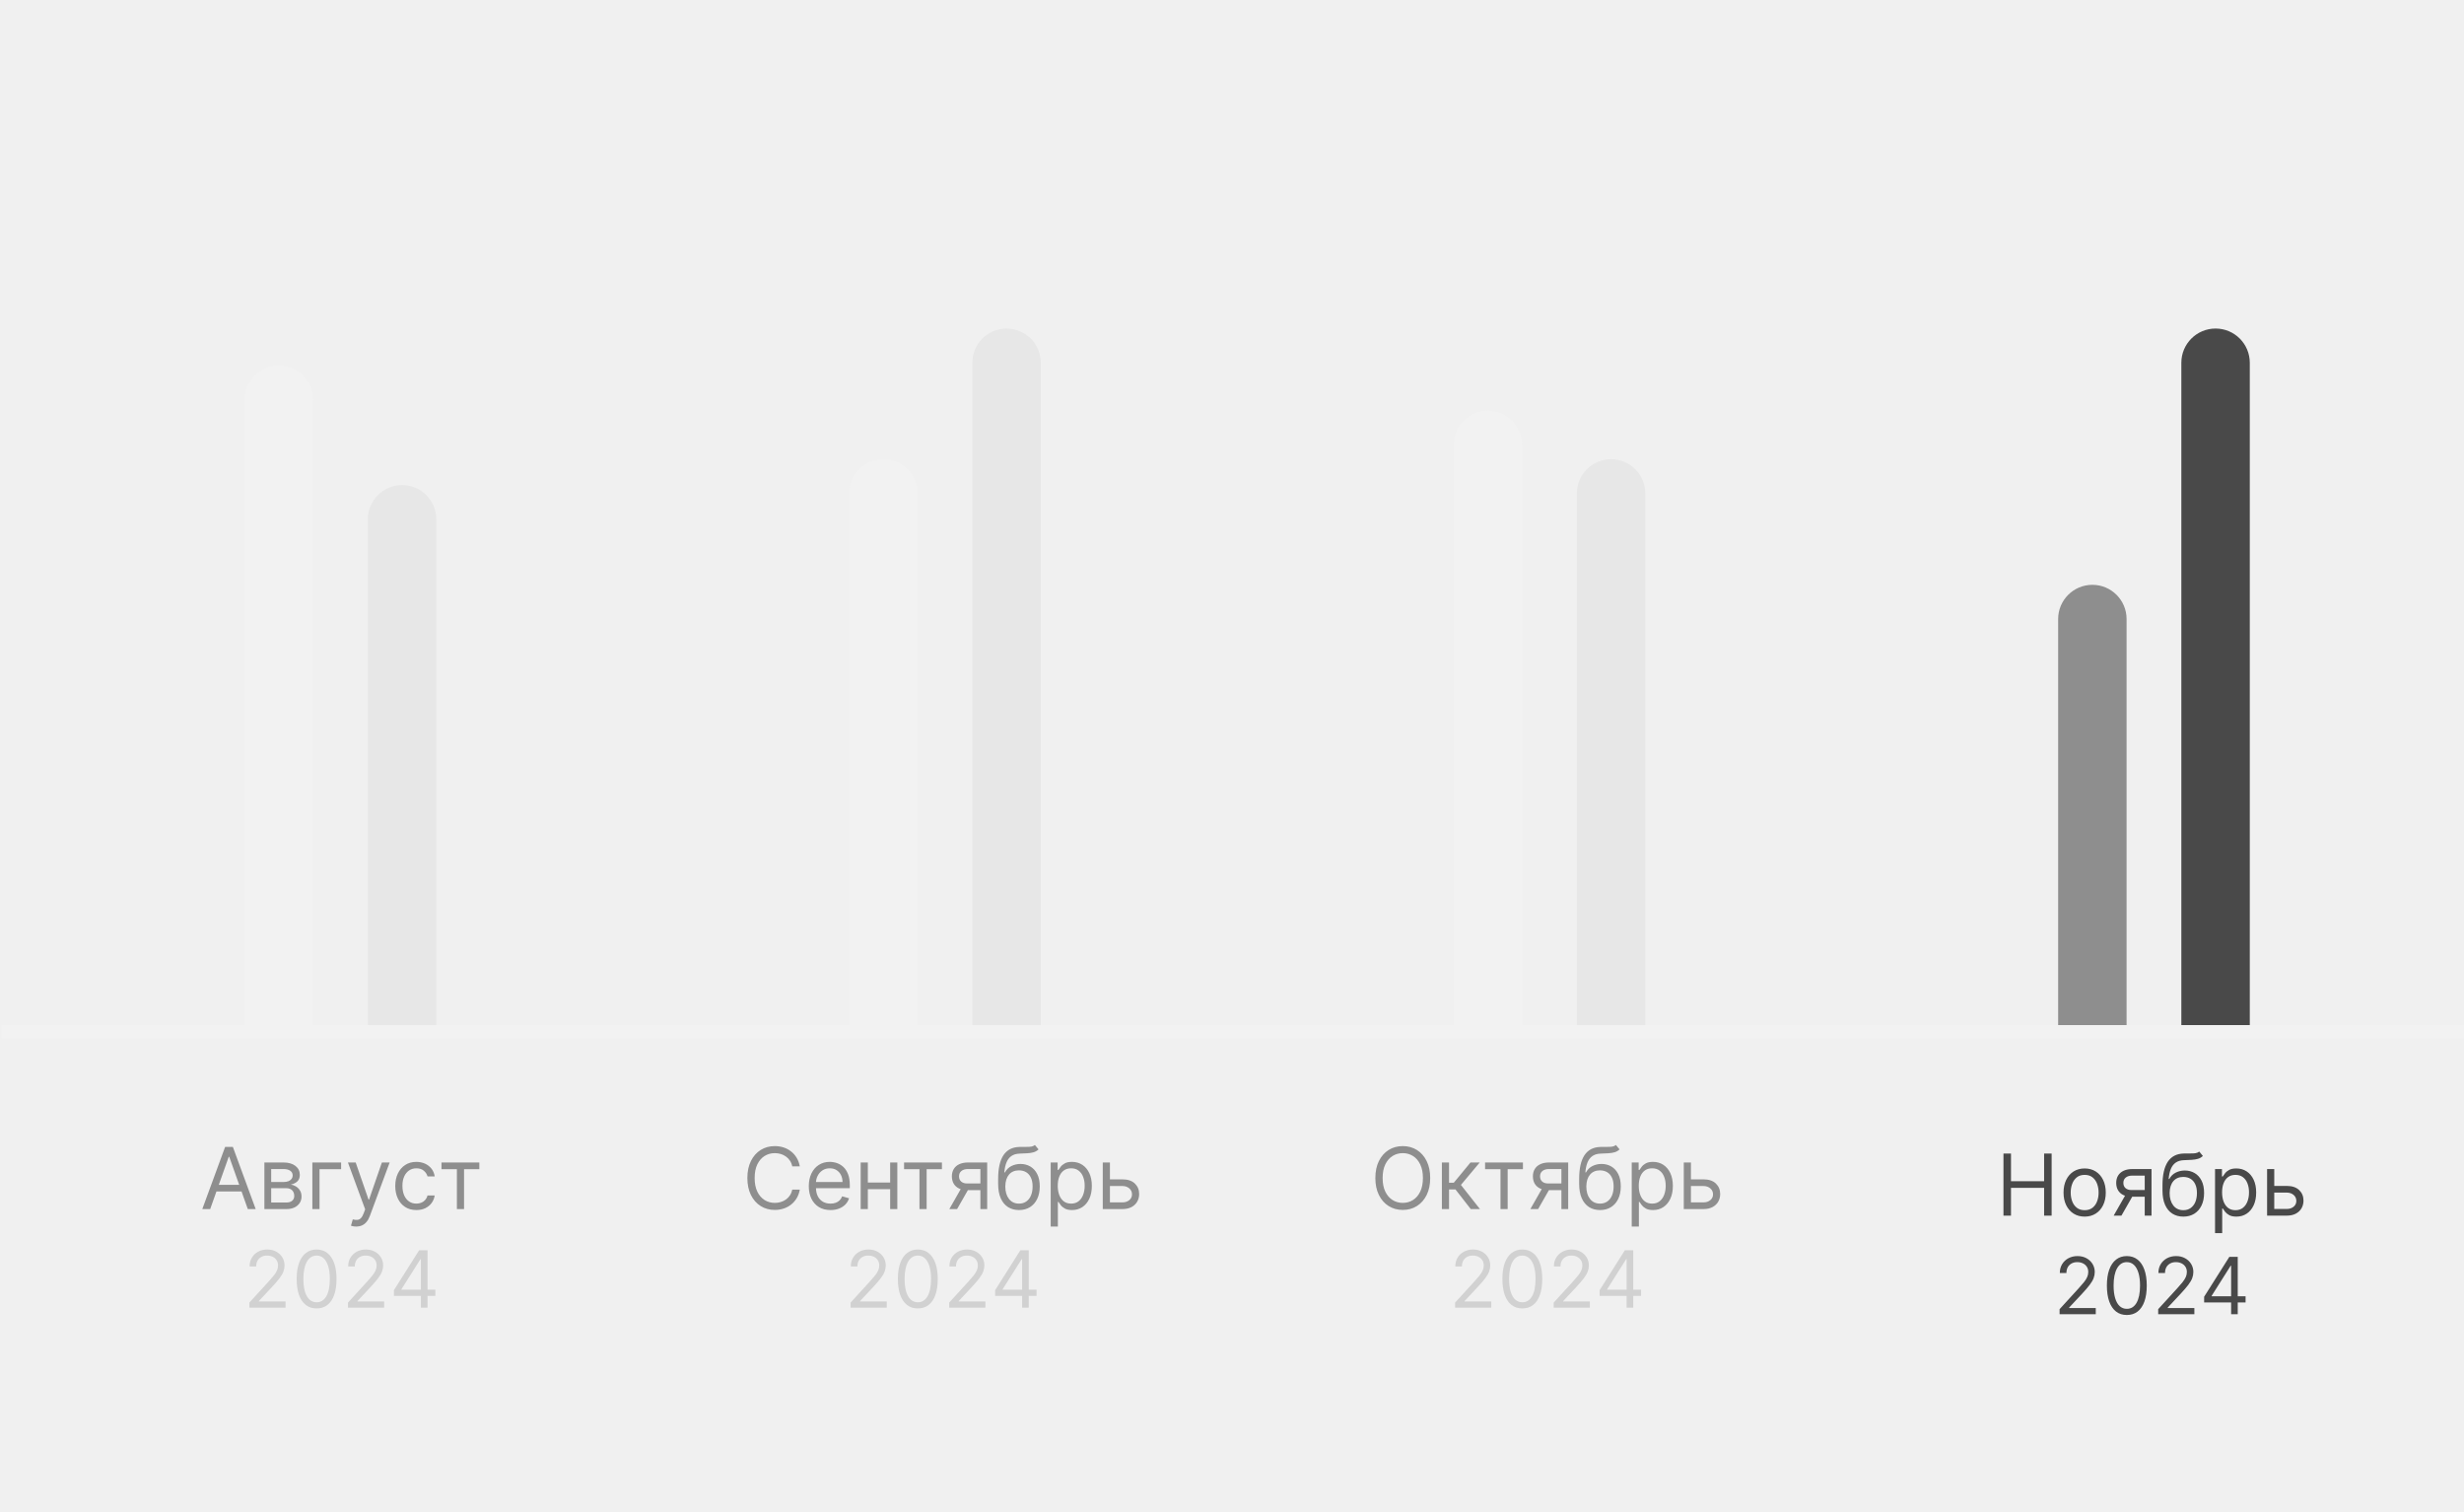
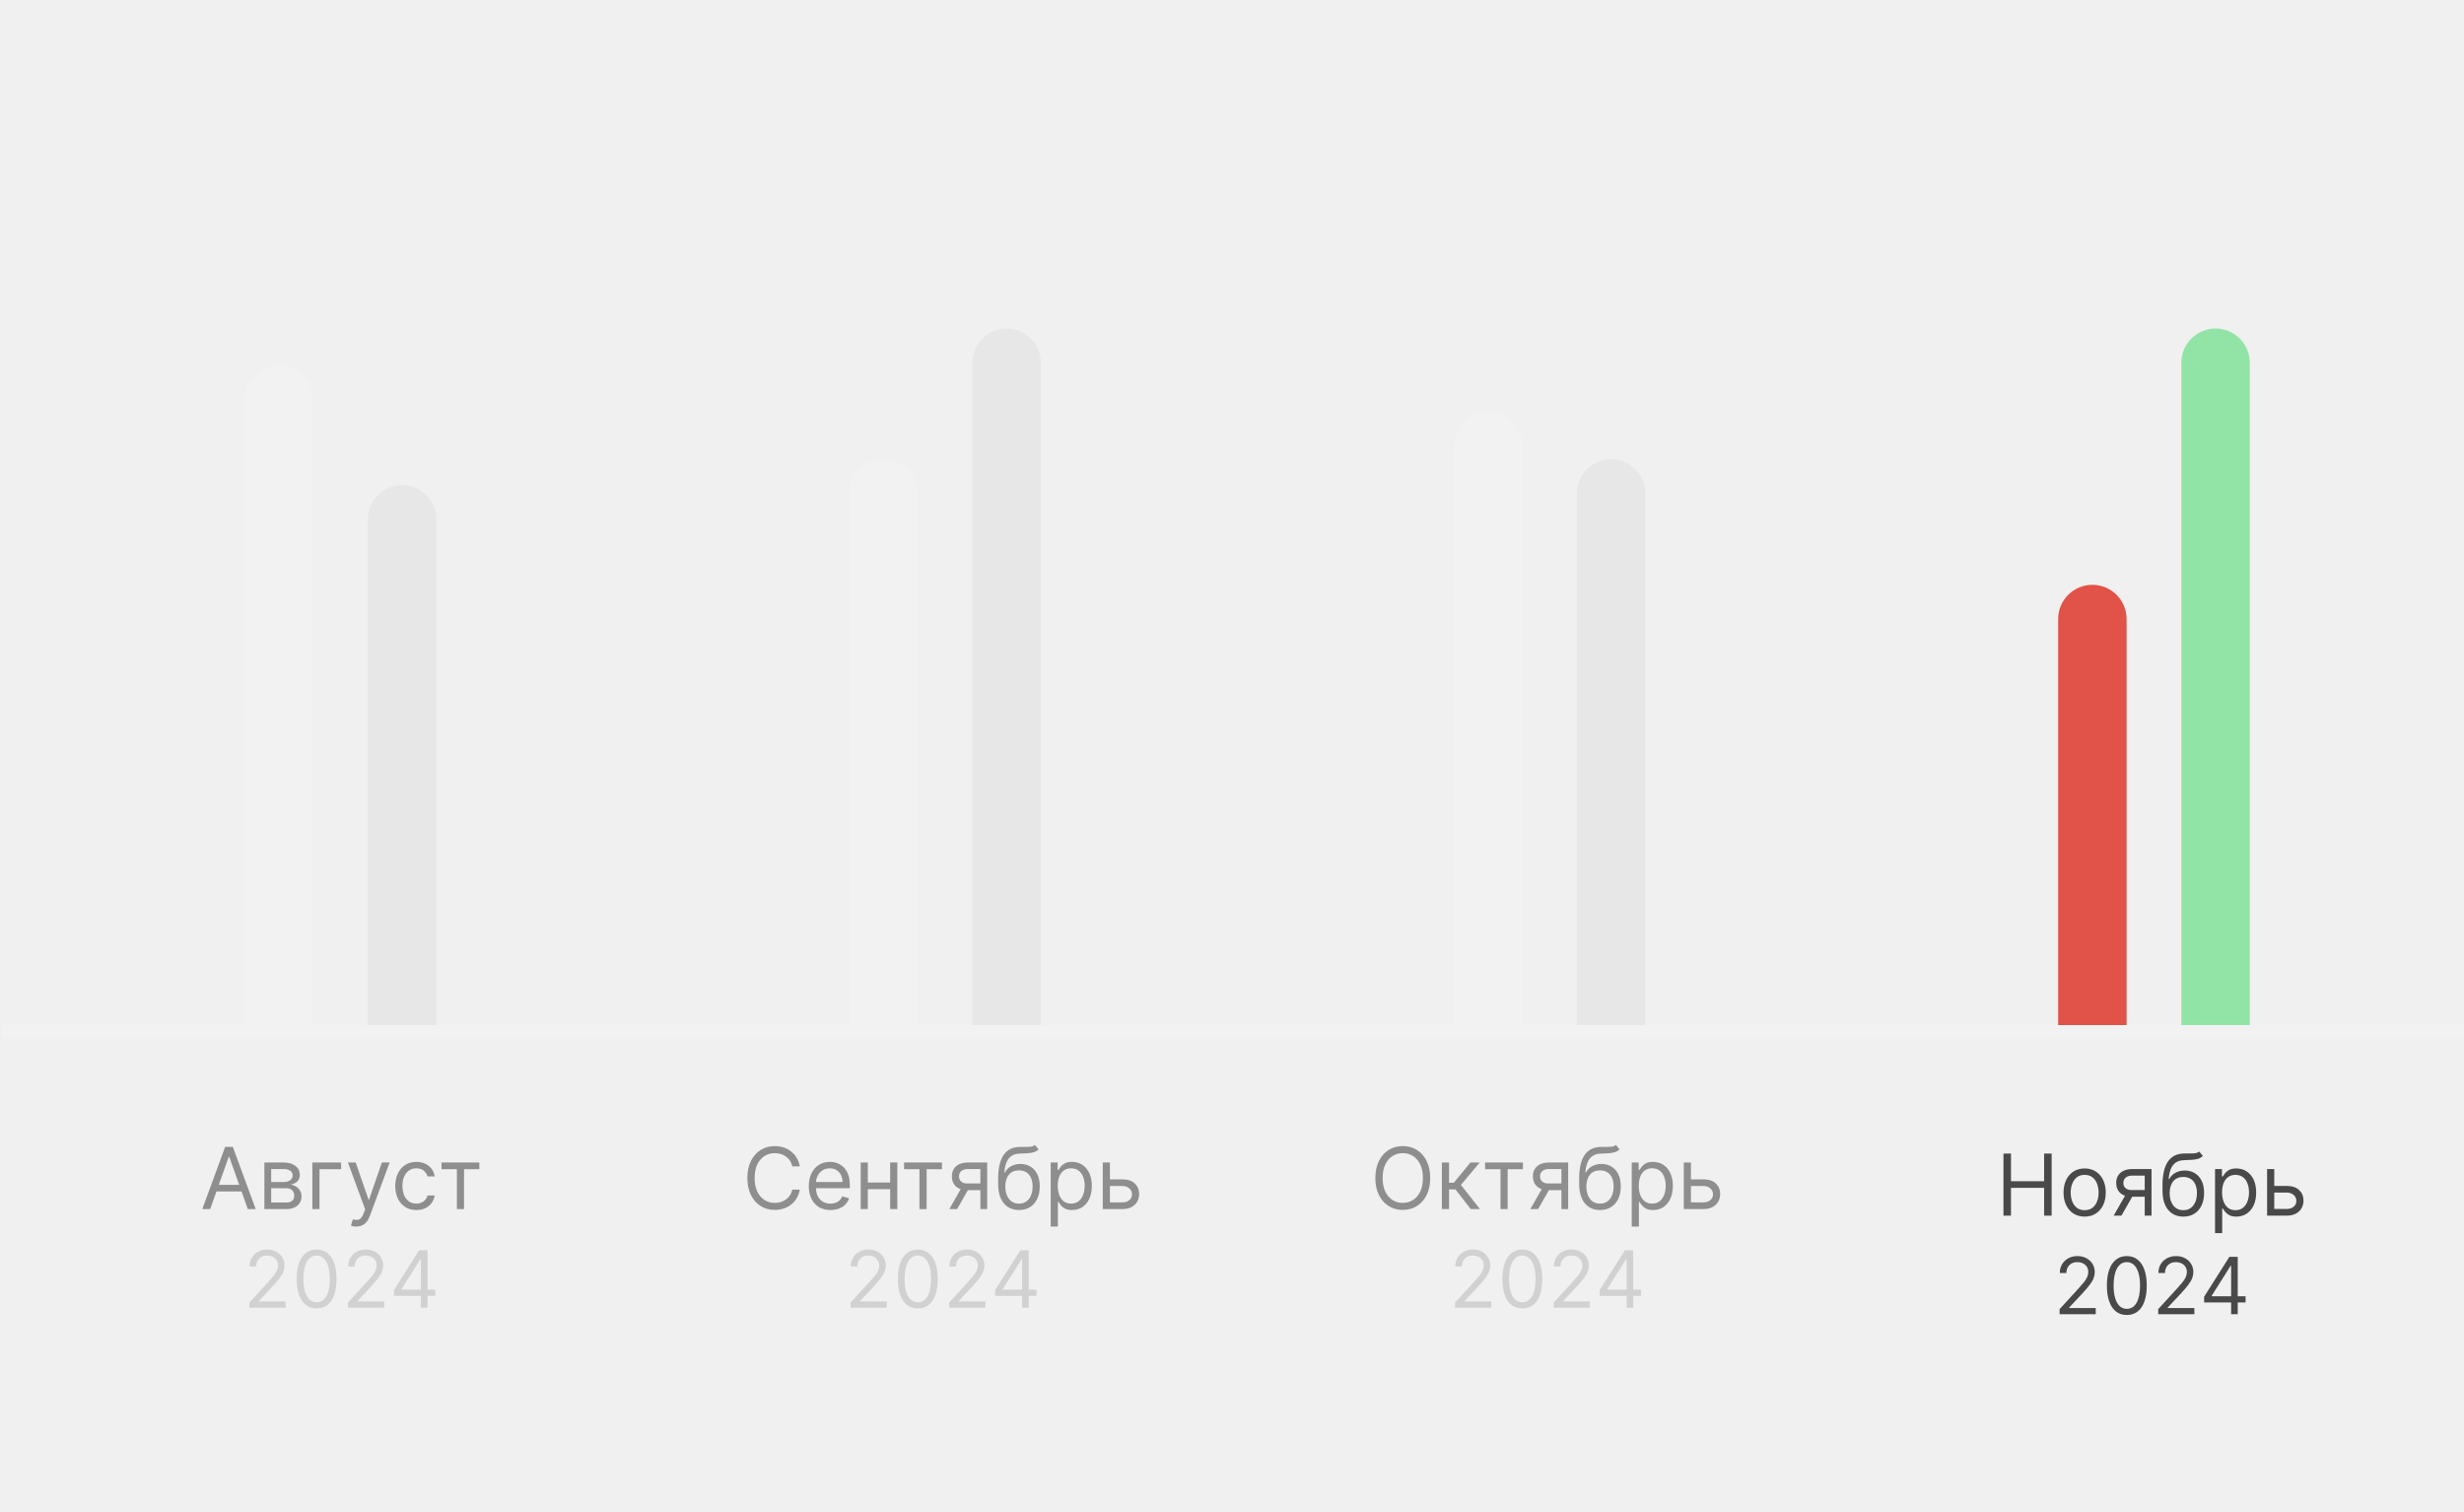
<svg xmlns="http://www.w3.org/2000/svg" width="375" height="230" viewBox="0 0 375 230" fill="none">
-   <g clip-path="url(#clip0_98_6498)">
+   <g clip-path="url(#clip0_123_11966)">
    <path d="M31.989 184H30.788L34.26 174.545H35.442L38.913 184H37.713L34.888 176.041H34.814L31.989 184ZM32.432 180.307H37.27V181.322H32.432V180.307ZM40.238 184V176.909H43.138C43.901 176.909 44.507 177.081 44.956 177.426C45.406 177.771 45.63 178.226 45.63 178.793C45.63 179.223 45.503 179.557 45.247 179.794C44.992 180.028 44.664 180.187 44.264 180.27C44.526 180.307 44.779 180.399 45.026 180.547C45.275 180.695 45.481 180.898 45.644 181.156C45.807 181.412 45.889 181.726 45.889 182.098C45.889 182.461 45.797 182.786 45.612 183.072C45.427 183.358 45.163 183.585 44.818 183.751C44.473 183.917 44.061 184 43.581 184H40.238ZM41.273 183.003H43.581C43.956 183.003 44.25 182.914 44.462 182.735C44.675 182.557 44.781 182.313 44.781 182.006C44.781 181.639 44.675 181.352 44.462 181.142C44.25 180.93 43.956 180.824 43.581 180.824H41.273V183.003ZM41.273 179.882H43.138C43.43 179.882 43.681 179.842 43.89 179.762C44.099 179.679 44.259 179.562 44.37 179.411C44.484 179.257 44.541 179.076 44.541 178.866C44.541 178.568 44.416 178.334 44.167 178.165C43.918 177.992 43.575 177.906 43.138 177.906H41.273V179.882ZM51.915 176.909V177.925H48.628V184H47.538V176.909H51.915ZM54.207 186.659C54.022 186.659 53.857 186.644 53.713 186.613C53.568 186.585 53.468 186.558 53.413 186.53L53.69 185.57C53.954 185.637 54.188 185.662 54.391 185.643C54.594 185.625 54.775 185.534 54.931 185.371C55.092 185.211 55.238 184.951 55.37 184.591L55.573 184.037L52.951 176.909H54.133L56.09 182.56H56.164L58.121 176.909H59.303L56.293 185.034C56.158 185.4 55.99 185.703 55.79 185.944C55.59 186.187 55.358 186.367 55.093 186.484C54.831 186.601 54.536 186.659 54.207 186.659ZM63.368 184.148C62.703 184.148 62.131 183.991 61.651 183.677C61.171 183.363 60.801 182.931 60.543 182.38C60.284 181.829 60.155 181.199 60.155 180.491C60.155 179.771 60.287 179.136 60.552 178.585C60.82 178.031 61.192 177.598 61.669 177.288C62.149 176.974 62.709 176.817 63.35 176.817C63.848 176.817 64.297 176.909 64.698 177.094C65.098 177.278 65.425 177.537 65.681 177.869C65.936 178.202 66.095 178.589 66.156 179.033H65.067C64.984 178.71 64.799 178.423 64.513 178.174C64.23 177.922 63.848 177.795 63.368 177.795C62.943 177.795 62.571 177.906 62.251 178.128C61.934 178.346 61.686 178.656 61.508 179.056C61.332 179.453 61.245 179.919 61.245 180.455C61.245 181.002 61.331 181.479 61.503 181.886C61.678 182.292 61.925 182.607 62.242 182.832C62.562 183.057 62.937 183.169 63.368 183.169C63.651 183.169 63.908 183.12 64.139 183.021C64.37 182.923 64.565 182.781 64.725 182.597C64.885 182.412 64.999 182.19 65.067 181.932H66.156C66.095 182.35 65.942 182.727 65.699 183.063C65.459 183.395 65.141 183.66 64.744 183.857C64.35 184.051 63.891 184.148 63.368 184.148ZM67.191 177.925V176.909H72.952V177.925H70.625V184H69.536V177.925H67.191Z" fill="#8E8E8E" />
    <path d="M37.952 199V198.233L40.833 195.08C41.171 194.71 41.449 194.389 41.668 194.116C41.887 193.841 42.048 193.582 42.154 193.341C42.262 193.097 42.316 192.841 42.316 192.574C42.316 192.267 42.242 192.001 42.094 191.777C41.949 191.553 41.75 191.379 41.497 191.257C41.245 191.135 40.96 191.074 40.645 191.074C40.31 191.074 40.017 191.143 39.767 191.283C39.52 191.419 39.328 191.611 39.192 191.858C39.059 192.105 38.992 192.395 38.992 192.727H37.986C37.986 192.216 38.104 191.767 38.34 191.381C38.575 190.994 38.897 190.693 39.303 190.477C39.712 190.261 40.171 190.153 40.679 190.153C41.191 190.153 41.644 190.261 42.039 190.477C42.434 190.693 42.743 190.984 42.968 191.351C43.192 191.717 43.304 192.125 43.304 192.574C43.304 192.895 43.246 193.209 43.13 193.516C43.016 193.82 42.817 194.159 42.533 194.534C42.252 194.906 41.861 195.361 41.361 195.898L39.401 197.994V198.062H43.458V199H37.952ZM48.184 199.119C47.542 199.119 46.995 198.945 46.544 198.595C46.092 198.243 45.747 197.733 45.508 197.065C45.269 196.395 45.15 195.585 45.15 194.636C45.15 193.693 45.269 192.888 45.508 192.22C45.749 191.55 46.096 191.038 46.548 190.686C47.002 190.331 47.548 190.153 48.184 190.153C48.821 190.153 49.364 190.331 49.816 190.686C50.271 191.038 50.617 191.55 50.856 192.22C51.097 192.888 51.218 193.693 51.218 194.636C51.218 195.585 51.099 196.395 50.86 197.065C50.622 197.733 50.276 198.243 49.825 198.595C49.373 198.945 48.826 199.119 48.184 199.119ZM48.184 198.182C48.821 198.182 49.315 197.875 49.667 197.261C50.019 196.648 50.196 195.773 50.196 194.636C50.196 193.881 50.114 193.237 49.953 192.706C49.794 192.175 49.563 191.77 49.262 191.491C48.964 191.213 48.605 191.074 48.184 191.074C47.553 191.074 47.061 191.385 46.705 192.007C46.35 192.626 46.173 193.503 46.173 194.636C46.173 195.392 46.252 196.034 46.411 196.562C46.571 197.091 46.799 197.493 47.097 197.768C47.399 198.044 47.761 198.182 48.184 198.182ZM52.958 199V198.233L55.838 195.08C56.176 194.71 56.455 194.389 56.673 194.116C56.892 193.841 57.054 193.582 57.159 193.341C57.267 193.097 57.321 192.841 57.321 192.574C57.321 192.267 57.247 192.001 57.1 191.777C56.955 191.553 56.756 191.379 56.503 191.257C56.25 191.135 55.966 191.074 55.651 191.074C55.316 191.074 55.023 191.143 54.773 191.283C54.526 191.419 54.334 191.611 54.198 191.858C54.064 192.105 53.997 192.395 53.997 192.727H52.992C52.992 192.216 53.109 191.767 53.345 191.381C53.581 190.994 53.902 190.693 54.308 190.477C54.718 190.261 55.176 190.153 55.685 190.153C56.196 190.153 56.649 190.261 57.044 190.477C57.439 190.693 57.749 190.984 57.973 191.351C58.198 191.717 58.31 192.125 58.31 192.574C58.31 192.895 58.252 193.209 58.135 193.516C58.022 193.82 57.823 194.159 57.538 194.534C57.257 194.906 56.867 195.361 56.367 195.898L54.406 197.994V198.062H58.463V199H52.958ZM59.951 197.21V196.341L63.786 190.273H64.417V191.619H63.991L61.093 196.205V196.273H66.258V197.21H59.951ZM64.059 199V196.946V196.541V190.273H65.065V199H64.059Z" fill="#D1D1D1" />
    <path d="M121.721 177.5H120.576C120.508 177.171 120.39 176.881 120.22 176.632C120.054 176.383 119.851 176.174 119.611 176.004C119.374 175.832 119.111 175.703 118.821 175.616C118.532 175.53 118.231 175.487 117.917 175.487C117.344 175.487 116.826 175.632 116.361 175.921C115.899 176.21 115.531 176.637 115.258 177.2C114.987 177.763 114.851 178.454 114.851 179.273C114.851 180.091 114.987 180.782 115.258 181.346C115.531 181.909 115.899 182.335 116.361 182.624C116.826 182.914 117.344 183.058 117.917 183.058C118.231 183.058 118.532 183.015 118.821 182.929C119.111 182.843 119.374 182.715 119.611 182.546C119.851 182.373 120.054 182.163 120.22 181.913C120.39 181.661 120.508 181.372 120.576 181.045H121.721C121.634 181.529 121.477 181.961 121.25 182.343C121.022 182.724 120.739 183.049 120.4 183.317C120.062 183.581 119.682 183.783 119.26 183.922C118.841 184.06 118.394 184.129 117.917 184.129C117.11 184.129 116.393 183.932 115.765 183.538C115.138 183.144 114.644 182.584 114.283 181.858C113.923 181.132 113.743 180.27 113.743 179.273C113.743 178.276 113.923 177.414 114.283 176.688C114.644 175.961 115.138 175.401 115.765 175.007C116.393 174.613 117.11 174.416 117.917 174.416C118.394 174.416 118.841 174.485 119.26 174.624C119.682 174.762 120.062 174.966 120.4 175.233C120.739 175.498 121.022 175.821 121.25 176.203C121.477 176.581 121.634 177.014 121.721 177.5ZM126.396 184.148C125.713 184.148 125.123 183.997 124.628 183.695C124.135 183.391 123.755 182.966 123.488 182.421C123.223 181.873 123.091 181.236 123.091 180.51C123.091 179.784 123.223 179.143 123.488 178.589C123.755 178.032 124.128 177.598 124.605 177.288C125.085 176.974 125.645 176.817 126.285 176.817C126.654 176.817 127.019 176.878 127.379 177.001C127.739 177.125 128.067 177.325 128.363 177.602C128.658 177.875 128.893 178.239 129.069 178.691C129.244 179.143 129.332 179.701 129.332 180.362V180.824H123.866V179.882H128.224C128.224 179.482 128.144 179.125 127.984 178.811C127.827 178.497 127.602 178.249 127.31 178.068C127.021 177.886 126.679 177.795 126.285 177.795C125.851 177.795 125.476 177.903 125.159 178.119C124.845 178.331 124.603 178.608 124.434 178.95C124.265 179.291 124.18 179.657 124.18 180.048V180.676C124.18 181.212 124.272 181.666 124.457 182.038C124.645 182.407 124.905 182.689 125.237 182.883C125.57 183.074 125.956 183.169 126.396 183.169C126.682 183.169 126.941 183.129 127.172 183.049C127.405 182.966 127.607 182.843 127.776 182.68C127.946 182.513 128.076 182.307 128.169 182.061L129.221 182.357C129.11 182.714 128.924 183.027 128.663 183.298C128.401 183.566 128.078 183.775 127.693 183.926C127.308 184.074 126.876 184.148 126.396 184.148ZM135.735 179.956V180.972H131.82V179.956H135.735ZM132.079 176.909V184H130.989V176.909H132.079ZM136.566 176.909V184H135.477V176.909H136.566ZM137.591 177.925V176.909H143.352V177.925H141.026V184H139.936V177.925H137.591ZM149.207 184V177.906H147.324C146.899 177.906 146.565 178.005 146.322 178.202C146.079 178.399 145.957 178.67 145.957 179.014C145.957 179.353 146.066 179.619 146.285 179.813C146.506 180.007 146.81 180.104 147.194 180.104H149.484V181.119H147.194C146.714 181.119 146.3 181.035 145.953 180.865C145.605 180.696 145.337 180.455 145.149 180.141C144.961 179.824 144.868 179.448 144.868 179.014C144.868 178.577 144.966 178.202 145.163 177.888C145.36 177.574 145.642 177.332 146.008 177.163C146.377 176.994 146.816 176.909 147.324 176.909H150.241V184H149.207ZM144.48 184L146.493 180.473H147.674L145.662 184H144.48ZM157.504 174.25L158.058 174.915C157.843 175.124 157.593 175.27 157.31 175.353C157.027 175.436 156.707 175.487 156.35 175.506C155.993 175.524 155.596 175.543 155.159 175.561C154.666 175.58 154.259 175.7 153.936 175.921C153.612 176.143 153.363 176.463 153.188 176.881C153.012 177.3 152.9 177.814 152.851 178.423H152.943C153.183 177.98 153.515 177.654 153.94 177.445C154.365 177.235 154.82 177.131 155.307 177.131C155.861 177.131 156.359 177.26 156.802 177.518C157.246 177.777 157.596 178.16 157.855 178.668C158.113 179.176 158.243 179.802 158.243 180.547C158.243 181.289 158.11 181.929 157.846 182.467C157.584 183.006 157.216 183.421 156.742 183.714C156.271 184.003 155.719 184.148 155.085 184.148C154.451 184.148 153.896 183.998 153.419 183.7C152.941 183.398 152.571 182.952 152.306 182.361C152.041 181.767 151.909 181.033 151.909 180.159V179.402C151.909 177.823 152.177 176.626 152.712 175.81C153.251 174.995 154.06 174.573 155.14 174.545C155.522 174.533 155.862 174.53 156.161 174.536C156.459 174.542 156.719 174.529 156.941 174.495C157.162 174.461 157.35 174.379 157.504 174.25ZM155.085 183.169C155.513 183.169 155.881 183.061 156.188 182.846C156.499 182.63 156.738 182.327 156.904 181.936C157.07 181.542 157.153 181.079 157.153 180.547C157.153 180.03 157.069 179.59 156.899 179.227C156.733 178.863 156.495 178.586 156.184 178.396C155.873 178.205 155.501 178.109 155.067 178.109C154.75 178.109 154.465 178.163 154.213 178.271C153.96 178.379 153.745 178.537 153.566 178.746C153.388 178.956 153.249 179.211 153.151 179.513C153.055 179.814 153.005 180.159 152.998 180.547C152.998 181.341 153.185 181.976 153.557 182.453C153.929 182.931 154.439 183.169 155.085 183.169ZM159.909 186.659V176.909H160.962V178.036H161.091C161.171 177.912 161.282 177.755 161.423 177.565C161.568 177.371 161.774 177.198 162.042 177.048C162.313 176.894 162.679 176.817 163.141 176.817C163.738 176.817 164.264 176.966 164.72 177.265C165.175 177.563 165.531 177.986 165.786 178.534C166.041 179.082 166.169 179.728 166.169 180.473C166.169 181.224 166.041 181.875 165.786 182.426C165.531 182.974 165.177 183.398 164.724 183.7C164.272 183.998 163.75 184.148 163.159 184.148C162.704 184.148 162.339 184.072 162.065 183.922C161.791 183.768 161.58 183.594 161.433 183.4C161.285 183.203 161.171 183.04 161.091 182.911H160.999V186.659H159.909ZM160.98 180.455C160.98 180.99 161.059 181.462 161.216 181.872C161.373 182.278 161.602 182.597 161.904 182.827C162.205 183.055 162.575 183.169 163.012 183.169C163.467 183.169 163.847 183.049 164.152 182.809C164.46 182.566 164.69 182.24 164.844 181.83C165.001 181.418 165.08 180.959 165.08 180.455C165.08 179.956 165.003 179.507 164.849 179.107C164.698 178.703 164.469 178.385 164.161 178.151C163.856 177.914 163.473 177.795 163.012 177.795C162.568 177.795 162.196 177.908 161.894 178.132C161.593 178.354 161.365 178.665 161.211 179.065C161.057 179.462 160.98 179.925 160.98 180.455ZM168.773 179.476H170.804C171.635 179.476 172.271 179.687 172.711 180.108C173.151 180.53 173.371 181.064 173.371 181.71C173.371 182.135 173.272 182.521 173.075 182.869C172.878 183.214 172.589 183.489 172.208 183.695C171.826 183.898 171.358 184 170.804 184H167.831V176.909H168.921V182.984H170.804C171.235 182.984 171.589 182.871 171.866 182.643C172.143 182.415 172.281 182.123 172.281 181.766C172.281 181.39 172.143 181.084 171.866 180.847C171.589 180.61 171.235 180.491 170.804 180.491H168.773V179.476Z" fill="#8E8E8E" />
    <path d="M129.452 199V198.233L132.333 195.08C132.671 194.71 132.949 194.389 133.168 194.116C133.387 193.841 133.549 193.582 133.654 193.341C133.762 193.097 133.816 192.841 133.816 192.574C133.816 192.267 133.742 192.001 133.594 191.777C133.449 191.553 133.25 191.379 132.997 191.257C132.745 191.135 132.46 191.074 132.145 191.074C131.81 191.074 131.517 191.143 131.267 191.283C131.02 191.419 130.828 191.611 130.692 191.858C130.558 192.105 130.492 192.395 130.492 192.727H129.486C129.486 192.216 129.604 191.767 129.84 191.381C130.076 190.994 130.397 190.693 130.803 190.477C131.212 190.261 131.671 190.153 132.179 190.153C132.691 190.153 133.144 190.261 133.539 190.477C133.933 190.693 134.243 190.984 134.468 191.351C134.692 191.717 134.804 192.125 134.804 192.574C134.804 192.895 134.746 193.209 134.629 193.516C134.516 193.82 134.317 194.159 134.033 194.534C133.752 194.906 133.361 195.361 132.861 195.898L130.901 197.994V198.062H134.958V199H129.452ZM139.684 199.119C139.042 199.119 138.495 198.945 138.044 198.595C137.592 198.243 137.247 197.733 137.008 197.065C136.769 196.395 136.65 195.585 136.65 194.636C136.65 193.693 136.769 192.888 137.008 192.22C137.249 191.55 137.596 191.038 138.048 190.686C138.502 190.331 139.048 190.153 139.684 190.153C140.321 190.153 140.865 190.331 141.316 190.686C141.771 191.038 142.117 191.55 142.356 192.22C142.597 192.888 142.718 193.693 142.718 194.636C142.718 195.585 142.599 196.395 142.36 197.065C142.122 197.733 141.776 198.243 141.325 198.595C140.873 198.945 140.326 199.119 139.684 199.119ZM139.684 198.182C140.321 198.182 140.815 197.875 141.167 197.261C141.519 196.648 141.696 195.773 141.696 194.636C141.696 193.881 141.615 193.237 141.453 192.706C141.294 192.175 141.063 191.77 140.762 191.491C140.464 191.213 140.105 191.074 139.684 191.074C139.053 191.074 138.561 191.385 138.205 192.007C137.85 192.626 137.673 193.503 137.673 194.636C137.673 195.392 137.752 196.034 137.911 196.562C138.071 197.091 138.299 197.493 138.597 197.768C138.899 198.044 139.261 198.182 139.684 198.182ZM144.458 199V198.233L147.338 195.08C147.676 194.71 147.955 194.389 148.173 194.116C148.392 193.841 148.554 193.582 148.659 193.341C148.767 193.097 148.821 192.841 148.821 192.574C148.821 192.267 148.747 192.001 148.6 191.777C148.455 191.553 148.256 191.379 148.003 191.257C147.75 191.135 147.466 191.074 147.151 191.074C146.816 191.074 146.523 191.143 146.273 191.283C146.026 191.419 145.834 191.611 145.698 191.858C145.564 192.105 145.497 192.395 145.497 192.727H144.492C144.492 192.216 144.61 191.767 144.845 191.381C145.081 190.994 145.402 190.693 145.808 190.477C146.217 190.261 146.676 190.153 147.185 190.153C147.696 190.153 148.149 190.261 148.544 190.477C148.939 190.693 149.249 190.984 149.473 191.351C149.698 191.717 149.81 192.125 149.81 192.574C149.81 192.895 149.752 193.209 149.635 193.516C149.521 193.82 149.323 194.159 149.039 194.534C148.757 194.906 148.367 195.361 147.867 195.898L145.906 197.994V198.062H149.963V199H144.458ZM151.451 197.21V196.341L155.286 190.273H155.917V191.619H155.491L152.593 196.205V196.273H157.758V197.21H151.451ZM155.559 199V196.946V196.541V190.273H156.565V199H155.559Z" fill="#D1D1D1" />
    <path d="M217.664 179.273C217.664 180.27 217.484 181.132 217.124 181.858C216.763 182.584 216.269 183.144 215.642 183.538C215.014 183.932 214.297 184.129 213.49 184.129C212.684 184.129 211.967 183.932 211.339 183.538C210.711 183.144 210.217 182.584 209.857 181.858C209.497 181.132 209.317 180.27 209.317 179.273C209.317 178.276 209.497 177.414 209.857 176.688C210.217 175.961 210.711 175.401 211.339 175.007C211.967 174.613 212.684 174.416 213.49 174.416C214.297 174.416 215.014 174.613 215.642 175.007C216.269 175.401 216.763 175.961 217.124 176.688C217.484 177.414 217.664 178.276 217.664 179.273ZM216.556 179.273C216.556 178.454 216.419 177.763 216.145 177.2C215.874 176.637 215.506 176.21 215.042 175.921C214.58 175.632 214.063 175.487 213.49 175.487C212.918 175.487 212.399 175.632 211.935 175.921C211.473 176.21 211.105 176.637 210.831 177.2C210.56 177.763 210.425 178.454 210.425 179.273C210.425 180.091 210.56 180.782 210.831 181.346C211.105 181.909 211.473 182.335 211.935 182.624C212.399 182.914 212.918 183.058 213.49 183.058C214.063 183.058 214.58 182.914 215.042 182.624C215.506 182.335 215.874 181.909 216.145 181.346C216.419 180.782 216.556 180.091 216.556 179.273ZM219.441 184V176.909H220.53V179.993H221.251L223.799 176.909H225.202L222.34 180.325L225.239 184H223.836L221.509 181.009H220.53V184H219.441ZM226.017 177.925V176.909H231.779V177.925H229.452V184H228.362V177.925H226.017ZM237.633 184V177.906H235.75C235.325 177.906 234.991 178.005 234.748 178.202C234.505 178.399 234.383 178.67 234.383 179.014C234.383 179.353 234.493 179.619 234.711 179.813C234.933 180.007 235.236 180.104 235.621 180.104H237.91V181.119H235.621C235.14 181.119 234.727 181.035 234.379 180.865C234.031 180.696 233.763 180.455 233.576 180.141C233.388 179.824 233.294 179.448 233.294 179.014C233.294 178.577 233.392 178.202 233.589 177.888C233.786 177.574 234.068 177.332 234.434 177.163C234.803 176.994 235.242 176.909 235.75 176.909H238.667V184H237.633ZM232.906 184L234.919 180.473H236.101L234.088 184H232.906ZM245.93 174.25L246.484 174.915C246.269 175.124 246.02 175.27 245.736 175.353C245.453 175.436 245.133 175.487 244.776 175.506C244.419 175.524 244.022 175.543 243.585 175.561C243.093 175.58 242.685 175.7 242.362 175.921C242.039 176.143 241.789 176.463 241.614 176.881C241.439 177.3 241.326 177.814 241.277 178.423H241.369C241.609 177.98 241.942 177.654 242.366 177.445C242.791 177.235 243.247 177.131 243.733 177.131C244.287 177.131 244.785 177.26 245.229 177.518C245.672 177.777 246.023 178.16 246.281 178.668C246.54 179.176 246.669 179.802 246.669 180.547C246.669 181.289 246.537 181.929 246.272 182.467C246.01 183.006 245.643 183.421 245.169 183.714C244.698 184.003 244.145 184.148 243.511 184.148C242.877 184.148 242.322 183.998 241.845 183.7C241.368 183.398 240.997 182.952 240.732 182.361C240.468 181.767 240.335 181.033 240.335 180.159V179.402C240.335 177.823 240.603 176.626 241.138 175.81C241.677 174.995 242.486 174.573 243.567 174.545C243.948 174.533 244.288 174.53 244.587 174.536C244.885 174.542 245.146 174.529 245.367 174.495C245.589 174.461 245.776 174.379 245.93 174.25ZM243.511 183.169C243.939 183.169 244.307 183.061 244.615 182.846C244.926 182.63 245.164 182.327 245.33 181.936C245.496 181.542 245.58 181.079 245.58 180.547C245.58 180.03 245.495 179.59 245.326 179.227C245.159 178.863 244.921 178.586 244.61 178.396C244.299 178.205 243.927 178.109 243.493 178.109C243.176 178.109 242.891 178.163 242.639 178.271C242.386 178.379 242.171 178.537 241.992 178.746C241.814 178.956 241.676 179.211 241.577 179.513C241.482 179.814 241.431 180.159 241.425 180.547C241.425 181.341 241.611 181.976 241.983 182.453C242.356 182.931 242.865 183.169 243.511 183.169ZM248.336 186.659V176.909H249.388V178.036H249.517C249.597 177.912 249.708 177.755 249.85 177.565C249.994 177.371 250.201 177.198 250.468 177.048C250.739 176.894 251.105 176.817 251.567 176.817C252.164 176.817 252.69 176.966 253.146 177.265C253.601 177.563 253.957 177.986 254.212 178.534C254.468 179.082 254.595 179.728 254.595 180.473C254.595 181.224 254.468 181.875 254.212 182.426C253.957 182.974 253.603 183.398 253.151 183.7C252.698 183.998 252.176 184.148 251.586 184.148C251.13 184.148 250.765 184.072 250.491 183.922C250.218 183.768 250.007 183.594 249.859 183.4C249.711 183.203 249.597 183.04 249.517 182.911H249.425V186.659H248.336ZM249.407 180.455C249.407 180.99 249.485 181.462 249.642 181.872C249.799 182.278 250.028 182.597 250.33 182.827C250.631 183.055 251.001 183.169 251.438 183.169C251.893 183.169 252.273 183.049 252.578 182.809C252.886 182.566 253.117 182.24 253.271 181.83C253.428 181.418 253.506 180.959 253.506 180.455C253.506 179.956 253.429 179.507 253.275 179.107C253.124 178.703 252.895 178.385 252.587 178.151C252.283 177.914 251.899 177.795 251.438 177.795C250.995 177.795 250.622 177.908 250.321 178.132C250.019 178.354 249.791 178.665 249.637 179.065C249.484 179.462 249.407 179.925 249.407 180.455ZM257.199 179.476H259.23C260.061 179.476 260.697 179.687 261.137 180.108C261.577 180.53 261.797 181.064 261.797 181.71C261.797 182.135 261.699 182.521 261.502 182.869C261.305 183.214 261.015 183.489 260.634 183.695C260.252 183.898 259.784 184 259.23 184H256.257V176.909H257.347V182.984H259.23C259.661 182.984 260.015 182.871 260.292 182.643C260.569 182.415 260.708 182.123 260.708 181.766C260.708 181.39 260.569 181.084 260.292 180.847C260.015 180.61 259.661 180.491 259.23 180.491H257.199V179.476Z" fill="#8E8E8E" />
    <path d="M221.452 199V198.233L224.333 195.08C224.671 194.71 224.949 194.389 225.168 194.116C225.387 193.841 225.549 193.582 225.654 193.341C225.762 193.097 225.816 192.841 225.816 192.574C225.816 192.267 225.742 192.001 225.594 191.777C225.449 191.553 225.25 191.379 224.997 191.257C224.745 191.135 224.46 191.074 224.145 191.074C223.81 191.074 223.517 191.143 223.267 191.283C223.02 191.419 222.828 191.611 222.692 191.858C222.558 192.105 222.492 192.395 222.492 192.727H221.486C221.486 192.216 221.604 191.767 221.84 191.381C222.076 190.994 222.397 190.693 222.803 190.477C223.212 190.261 223.671 190.153 224.179 190.153C224.691 190.153 225.144 190.261 225.539 190.477C225.933 190.693 226.243 190.984 226.468 191.351C226.692 191.717 226.804 192.125 226.804 192.574C226.804 192.895 226.746 193.209 226.629 193.516C226.516 193.82 226.317 194.159 226.033 194.534C225.752 194.906 225.361 195.361 224.861 195.898L222.901 197.994V198.062H226.958V199H221.452ZM231.684 199.119C231.042 199.119 230.495 198.945 230.044 198.595C229.592 198.243 229.247 197.733 229.008 197.065C228.769 196.395 228.65 195.585 228.65 194.636C228.65 193.693 228.769 192.888 229.008 192.22C229.249 191.55 229.596 191.038 230.048 190.686C230.502 190.331 231.048 190.153 231.684 190.153C232.321 190.153 232.865 190.331 233.316 190.686C233.771 191.038 234.117 191.55 234.356 192.22C234.597 192.888 234.718 193.693 234.718 194.636C234.718 195.585 234.599 196.395 234.36 197.065C234.122 197.733 233.776 198.243 233.325 198.595C232.873 198.945 232.326 199.119 231.684 199.119ZM231.684 198.182C232.321 198.182 232.815 197.875 233.167 197.261C233.519 196.648 233.696 195.773 233.696 194.636C233.696 193.881 233.615 193.237 233.453 192.706C233.294 192.175 233.063 191.77 232.762 191.491C232.464 191.213 232.105 191.074 231.684 191.074C231.053 191.074 230.561 191.385 230.205 192.007C229.85 192.626 229.673 193.503 229.673 194.636C229.673 195.392 229.752 196.034 229.911 196.562C230.071 197.091 230.299 197.493 230.597 197.768C230.899 198.044 231.261 198.182 231.684 198.182ZM236.458 199V198.233L239.338 195.08C239.676 194.71 239.955 194.389 240.173 194.116C240.392 193.841 240.554 193.582 240.659 193.341C240.767 193.097 240.821 192.841 240.821 192.574C240.821 192.267 240.747 192.001 240.6 191.777C240.455 191.553 240.256 191.379 240.003 191.257C239.75 191.135 239.466 191.074 239.151 191.074C238.816 191.074 238.523 191.143 238.273 191.283C238.026 191.419 237.834 191.611 237.698 191.858C237.564 192.105 237.497 192.395 237.497 192.727H236.492C236.492 192.216 236.61 191.767 236.845 191.381C237.081 190.994 237.402 190.693 237.808 190.477C238.217 190.261 238.676 190.153 239.185 190.153C239.696 190.153 240.149 190.261 240.544 190.477C240.939 190.693 241.249 190.984 241.473 191.351C241.698 191.717 241.81 192.125 241.81 192.574C241.81 192.895 241.752 193.209 241.635 193.516C241.521 193.82 241.323 194.159 241.039 194.534C240.757 194.906 240.367 195.361 239.867 195.898L237.906 197.994V198.062H241.963V199H236.458ZM243.451 197.21V196.341L247.286 190.273H247.917V191.619H247.491L244.593 196.205V196.273H249.758V197.21H243.451ZM247.559 199V196.946V196.541V190.273H248.565V199H247.559Z" fill="#D1D1D1" />
    <path d="M304.911 185V175.545H306.056V179.756H311.097V175.545H312.242V185H311.097V180.771H306.056V185H304.911ZM317.267 185.148C316.627 185.148 316.065 184.995 315.582 184.691C315.102 184.386 314.726 183.96 314.456 183.412C314.188 182.864 314.054 182.224 314.054 181.491C314.054 180.753 314.188 180.108 314.456 179.557C314.726 179.006 315.102 178.578 315.582 178.274C316.065 177.969 316.627 177.817 317.267 177.817C317.907 177.817 318.467 177.969 318.947 178.274C319.431 178.578 319.806 179.006 320.074 179.557C320.345 180.108 320.48 180.753 320.48 181.491C320.48 182.224 320.345 182.864 320.074 183.412C319.806 183.96 319.431 184.386 318.947 184.691C318.467 184.995 317.907 185.148 317.267 185.148ZM317.267 184.169C317.753 184.169 318.153 184.044 318.467 183.795C318.781 183.546 319.014 183.218 319.164 182.812C319.315 182.406 319.391 181.965 319.391 181.491C319.391 181.018 319.315 180.576 319.164 180.167C319.014 179.757 318.781 179.426 318.467 179.174C318.153 178.922 317.753 178.795 317.267 178.795C316.781 178.795 316.381 178.922 316.067 179.174C315.753 179.426 315.52 179.757 315.37 180.167C315.219 180.576 315.143 181.018 315.143 181.491C315.143 181.965 315.219 182.406 315.37 182.812C315.52 183.218 315.753 183.546 316.067 183.795C316.381 184.044 316.781 184.169 317.267 184.169ZM326.409 185V178.906H324.525C324.101 178.906 323.767 179.005 323.523 179.202C323.28 179.399 323.159 179.67 323.159 180.014C323.159 180.353 323.268 180.619 323.487 180.813C323.708 181.007 324.011 181.104 324.396 181.104H326.686V182.119H324.396C323.916 182.119 323.502 182.035 323.154 181.865C322.806 181.696 322.539 181.455 322.351 181.141C322.163 180.824 322.069 180.448 322.069 180.014C322.069 179.577 322.168 179.202 322.365 178.888C322.562 178.574 322.843 178.332 323.21 178.163C323.579 177.994 324.017 177.909 324.525 177.909H327.443V185H326.409ZM321.682 185L323.694 181.473H324.876L322.863 185H321.682ZM334.706 175.25L335.26 175.915C335.044 176.124 334.795 176.27 334.512 176.353C334.229 176.436 333.909 176.487 333.552 176.506C333.195 176.524 332.798 176.543 332.361 176.561C331.868 176.58 331.46 176.7 331.137 176.921C330.814 177.143 330.565 177.463 330.389 177.881C330.214 178.3 330.102 178.814 330.052 179.423H330.145C330.385 178.98 330.717 178.654 331.142 178.445C331.567 178.235 332.022 178.131 332.508 178.131C333.062 178.131 333.561 178.26 334.004 178.518C334.447 178.777 334.798 179.16 335.057 179.668C335.315 180.176 335.444 180.802 335.444 181.547C335.444 182.289 335.312 182.929 335.047 183.467C334.786 184.006 334.418 184.421 333.944 184.714C333.473 185.003 332.921 185.148 332.287 185.148C331.653 185.148 331.097 184.998 330.62 184.7C330.143 184.398 329.772 183.952 329.508 183.361C329.243 182.767 329.111 182.033 329.111 181.159V180.402C329.111 178.823 329.378 177.626 329.914 176.81C330.452 175.995 331.262 175.573 332.342 175.545C332.724 175.533 333.064 175.53 333.362 175.536C333.661 175.542 333.921 175.529 334.143 175.495C334.364 175.461 334.552 175.379 334.706 175.25ZM332.287 184.169C332.715 184.169 333.082 184.061 333.39 183.846C333.701 183.63 333.939 183.327 334.106 182.936C334.272 182.542 334.355 182.079 334.355 181.547C334.355 181.03 334.27 180.59 334.101 180.227C333.935 179.863 333.696 179.586 333.385 179.396C333.075 179.205 332.702 179.109 332.268 179.109C331.951 179.109 331.667 179.163 331.414 179.271C331.162 179.379 330.946 179.537 330.768 179.746C330.589 179.956 330.451 180.211 330.352 180.513C330.257 180.814 330.206 181.159 330.2 181.547C330.2 182.341 330.386 182.976 330.759 183.453C331.131 183.931 331.64 184.169 332.287 184.169ZM337.111 187.659V177.909H338.163V179.036H338.293C338.373 178.912 338.484 178.755 338.625 178.565C338.77 178.371 338.976 178.198 339.244 178.048C339.515 177.894 339.881 177.817 340.342 177.817C340.94 177.817 341.466 177.966 341.921 178.265C342.377 178.563 342.732 178.986 342.988 179.534C343.243 180.082 343.371 180.728 343.371 181.473C343.371 182.224 343.243 182.875 342.988 183.426C342.732 183.974 342.378 184.398 341.926 184.7C341.473 184.998 340.952 185.148 340.361 185.148C339.905 185.148 339.541 185.072 339.267 184.922C338.993 184.768 338.782 184.594 338.634 184.4C338.487 184.203 338.373 184.04 338.293 183.911H338.2V187.659H337.111ZM338.182 181.455C338.182 181.99 338.26 182.462 338.417 182.872C338.574 183.278 338.804 183.597 339.105 183.827C339.407 184.055 339.776 184.169 340.213 184.169C340.669 184.169 341.049 184.049 341.353 183.809C341.661 183.566 341.892 183.24 342.046 182.83C342.203 182.418 342.281 181.959 342.281 181.455C342.281 180.956 342.204 180.507 342.051 180.107C341.9 179.703 341.67 179.385 341.363 179.151C341.058 178.914 340.675 178.795 340.213 178.795C339.77 178.795 339.398 178.908 339.096 179.132C338.794 179.354 338.567 179.665 338.413 180.065C338.259 180.462 338.182 180.925 338.182 181.455ZM345.975 180.476H348.006C348.837 180.476 349.472 180.687 349.912 181.108C350.353 181.53 350.573 182.064 350.573 182.71C350.573 183.135 350.474 183.521 350.277 183.869C350.08 184.214 349.791 184.489 349.409 184.695C349.028 184.898 348.56 185 348.006 185H345.033V177.909H346.122V183.984H348.006C348.437 183.984 348.791 183.871 349.068 183.643C349.345 183.415 349.483 183.123 349.483 182.766C349.483 182.39 349.345 182.084 349.068 181.847C348.791 181.61 348.437 181.491 348.006 181.491H345.975V180.476ZM313.452 200V199.233L316.333 196.08C316.671 195.71 316.949 195.389 317.168 195.116C317.387 194.841 317.549 194.582 317.654 194.341C317.762 194.097 317.816 193.841 317.816 193.574C317.816 193.267 317.742 193.001 317.594 192.777C317.449 192.553 317.25 192.379 316.997 192.257C316.745 192.135 316.46 192.074 316.145 192.074C315.81 192.074 315.517 192.143 315.267 192.283C315.02 192.419 314.828 192.611 314.692 192.858C314.558 193.105 314.492 193.395 314.492 193.727H313.486C313.486 193.216 313.604 192.767 313.84 192.381C314.076 191.994 314.397 191.693 314.803 191.477C315.212 191.261 315.671 191.153 316.179 191.153C316.691 191.153 317.144 191.261 317.539 191.477C317.933 191.693 318.243 191.984 318.468 192.351C318.692 192.717 318.804 193.125 318.804 193.574C318.804 193.895 318.746 194.209 318.629 194.516C318.516 194.82 318.317 195.159 318.033 195.534C317.752 195.906 317.361 196.361 316.861 196.898L314.901 198.994V199.062H318.958V200H313.452ZM323.684 200.119C323.042 200.119 322.495 199.945 322.044 199.595C321.592 199.243 321.247 198.733 321.008 198.065C320.769 197.395 320.65 196.585 320.65 195.636C320.65 194.693 320.769 193.888 321.008 193.22C321.249 192.55 321.596 192.038 322.048 191.686C322.502 191.331 323.048 191.153 323.684 191.153C324.321 191.153 324.865 191.331 325.316 191.686C325.771 192.038 326.117 192.55 326.356 193.22C326.597 193.888 326.718 194.693 326.718 195.636C326.718 196.585 326.599 197.395 326.36 198.065C326.122 198.733 325.776 199.243 325.325 199.595C324.873 199.945 324.326 200.119 323.684 200.119ZM323.684 199.182C324.321 199.182 324.815 198.875 325.167 198.261C325.519 197.648 325.696 196.773 325.696 195.636C325.696 194.881 325.615 194.237 325.453 193.706C325.294 193.175 325.063 192.77 324.762 192.491C324.464 192.213 324.105 192.074 323.684 192.074C323.053 192.074 322.561 192.385 322.205 193.007C321.85 193.626 321.673 194.503 321.673 195.636C321.673 196.392 321.752 197.034 321.911 197.562C322.071 198.091 322.299 198.493 322.597 198.768C322.899 199.044 323.261 199.182 323.684 199.182ZM328.458 200V199.233L331.338 196.08C331.676 195.71 331.955 195.389 332.173 195.116C332.392 194.841 332.554 194.582 332.659 194.341C332.767 194.097 332.821 193.841 332.821 193.574C332.821 193.267 332.747 193.001 332.6 192.777C332.455 192.553 332.256 192.379 332.003 192.257C331.75 192.135 331.466 192.074 331.151 192.074C330.816 192.074 330.523 192.143 330.273 192.283C330.026 192.419 329.834 192.611 329.698 192.858C329.564 193.105 329.497 193.395 329.497 193.727H328.492C328.492 193.216 328.61 192.767 328.845 192.381C329.081 191.994 329.402 191.693 329.808 191.477C330.217 191.261 330.676 191.153 331.185 191.153C331.696 191.153 332.149 191.261 332.544 191.477C332.939 191.693 333.249 191.984 333.473 192.351C333.698 192.717 333.81 193.125 333.81 193.574C333.81 193.895 333.752 194.209 333.635 194.516C333.521 194.82 333.323 195.159 333.039 195.534C332.757 195.906 332.367 196.361 331.867 196.898L329.906 198.994V199.062H333.963V200H328.458ZM335.451 198.21V197.341L339.286 191.273H339.917V192.619H339.491L336.593 197.205V197.273H341.758V198.21H335.451ZM339.559 200V197.946V197.541V191.273H340.565V200H339.559Z" fill="#494949" />
    <path d="M37.232 60.832C37.232 57.956 39.564 55.624 42.441 55.624C45.317 55.624 47.649 57.956 47.649 60.832V156H37.232V60.832Z" fill="#F2F2F2" />
    <path d="M55.982 79.026C55.982 76.149 58.314 73.817 61.191 73.817C64.067 73.817 66.399 76.149 66.399 79.026V156H55.982V79.026Z" fill="#E7E7E7" />
    <path d="M129.232 75.092C129.232 72.216 131.564 69.884 134.441 69.884C137.317 69.884 139.649 72.216 139.649 75.092V156H129.232V75.092Z" fill="#F2F2F2" />
    <path d="M147.982 55.208C147.982 52.332 150.314 50 153.191 50C156.067 50 158.399 52.332 158.399 55.208V156H147.982V55.208Z" fill="#E7E7E7" />
-     <path d="M221.232 67.717C221.232 64.84 223.564 62.508 226.441 62.508C229.317 62.508 231.649 64.84 231.649 67.717V156H221.232V67.717Z" fill="#F2F2F2" />
+     <path d="M221.232 67.716C221.232 64.84 223.564 62.508 226.441 62.508C229.317 62.508 231.649 64.84 231.649 67.716V156H221.232V67.716Z" fill="#F2F2F2" />
    <path d="M239.982 75.092C239.982 72.216 242.314 69.884 245.191 69.884C248.067 69.884 250.399 72.216 250.399 75.092V156H239.982V75.092Z" fill="#E7E7E7" />
-     <path d="M313.232 94.208C313.232 91.332 315.564 89 318.441 89C321.317 89 323.649 91.332 323.649 94.208V156H313.232V94.208Z" fill="#8E8E8E" />
-     <path d="M331.982 55.208C331.982 52.332 334.314 50 337.191 50C340.067 50 342.399 52.332 342.399 55.208V156H331.982V55.208Z" fill="#494949" />
+     <path d="M313.232 94.208C313.232 91.332 315.564 89 318.441 89V89C321.317 89 323.649 91.332 323.649 94.208V156H313.232V94.208Z" fill="#E15249" />
+     <path d="M331.982 55.208C331.982 52.332 334.314 50 337.191 50V50C340.067 50 342.399 52.332 342.399 55.208V156H331.982V55.208Z" fill="#91E4A6" />
    <rect x="0.232" y="156" width="390.625" height="2" fill="#F2F2F2" />
  </g>
  <defs>
-     <clipPath id="clip0_98_6498">
+     <clipPath id="clip0_123_11966">
      <rect width="375" height="160" fill="white" transform="translate(0.232422 50)" />
    </clipPath>
  </defs>
</svg>
